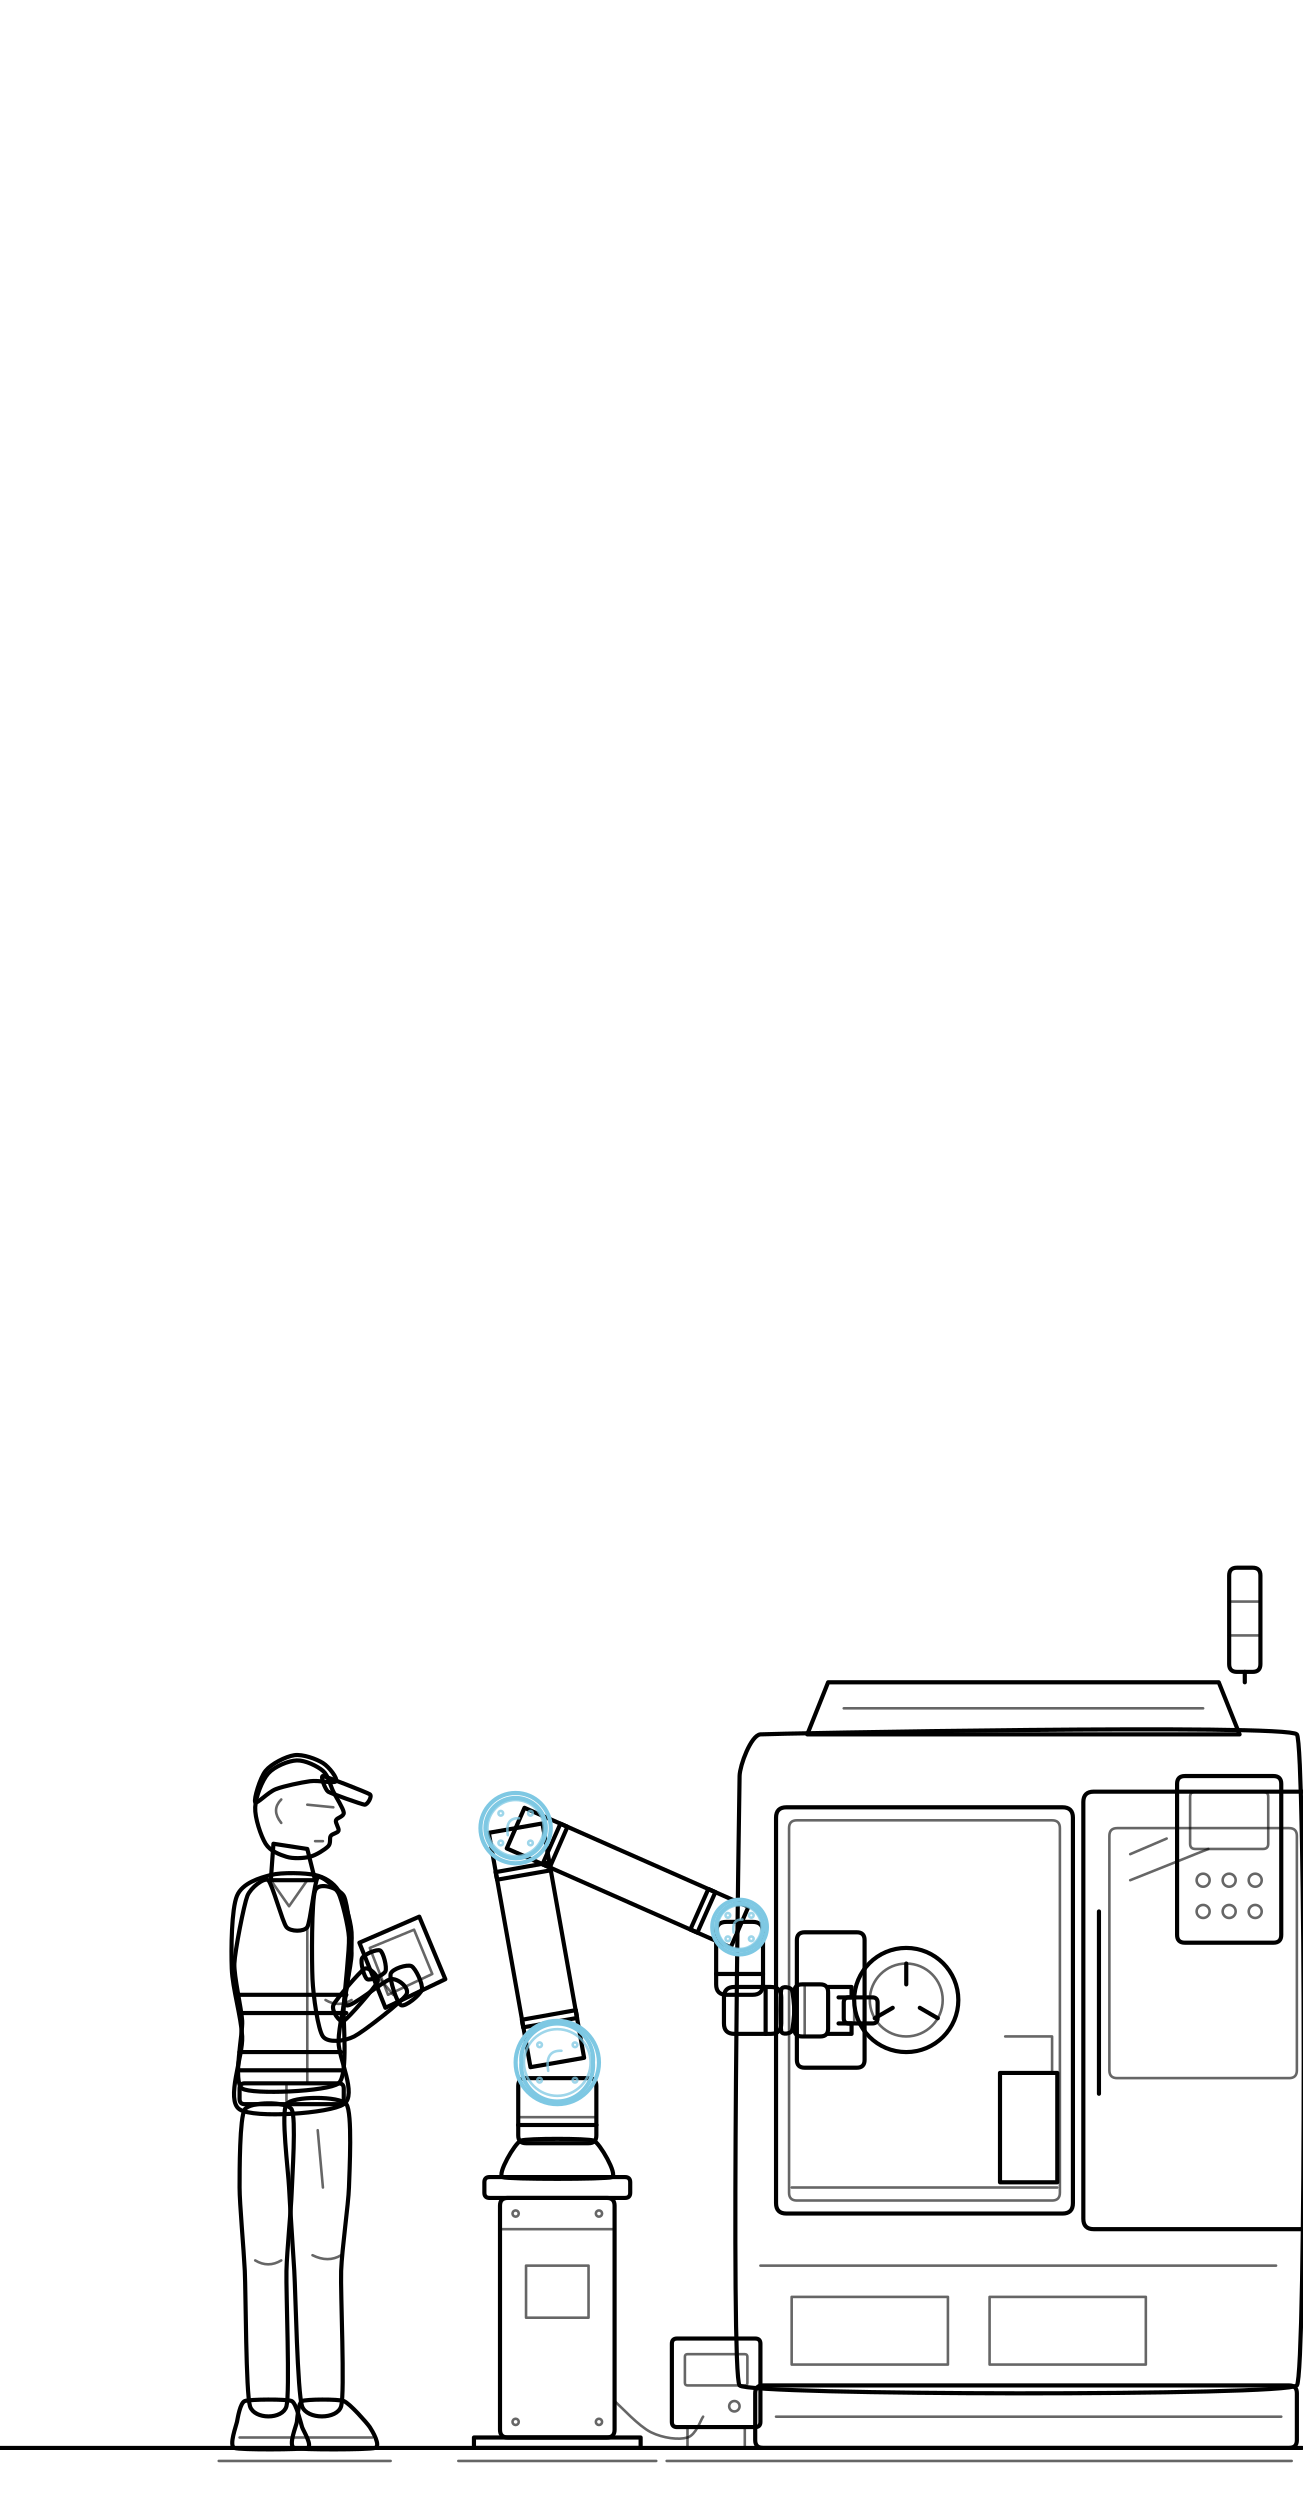
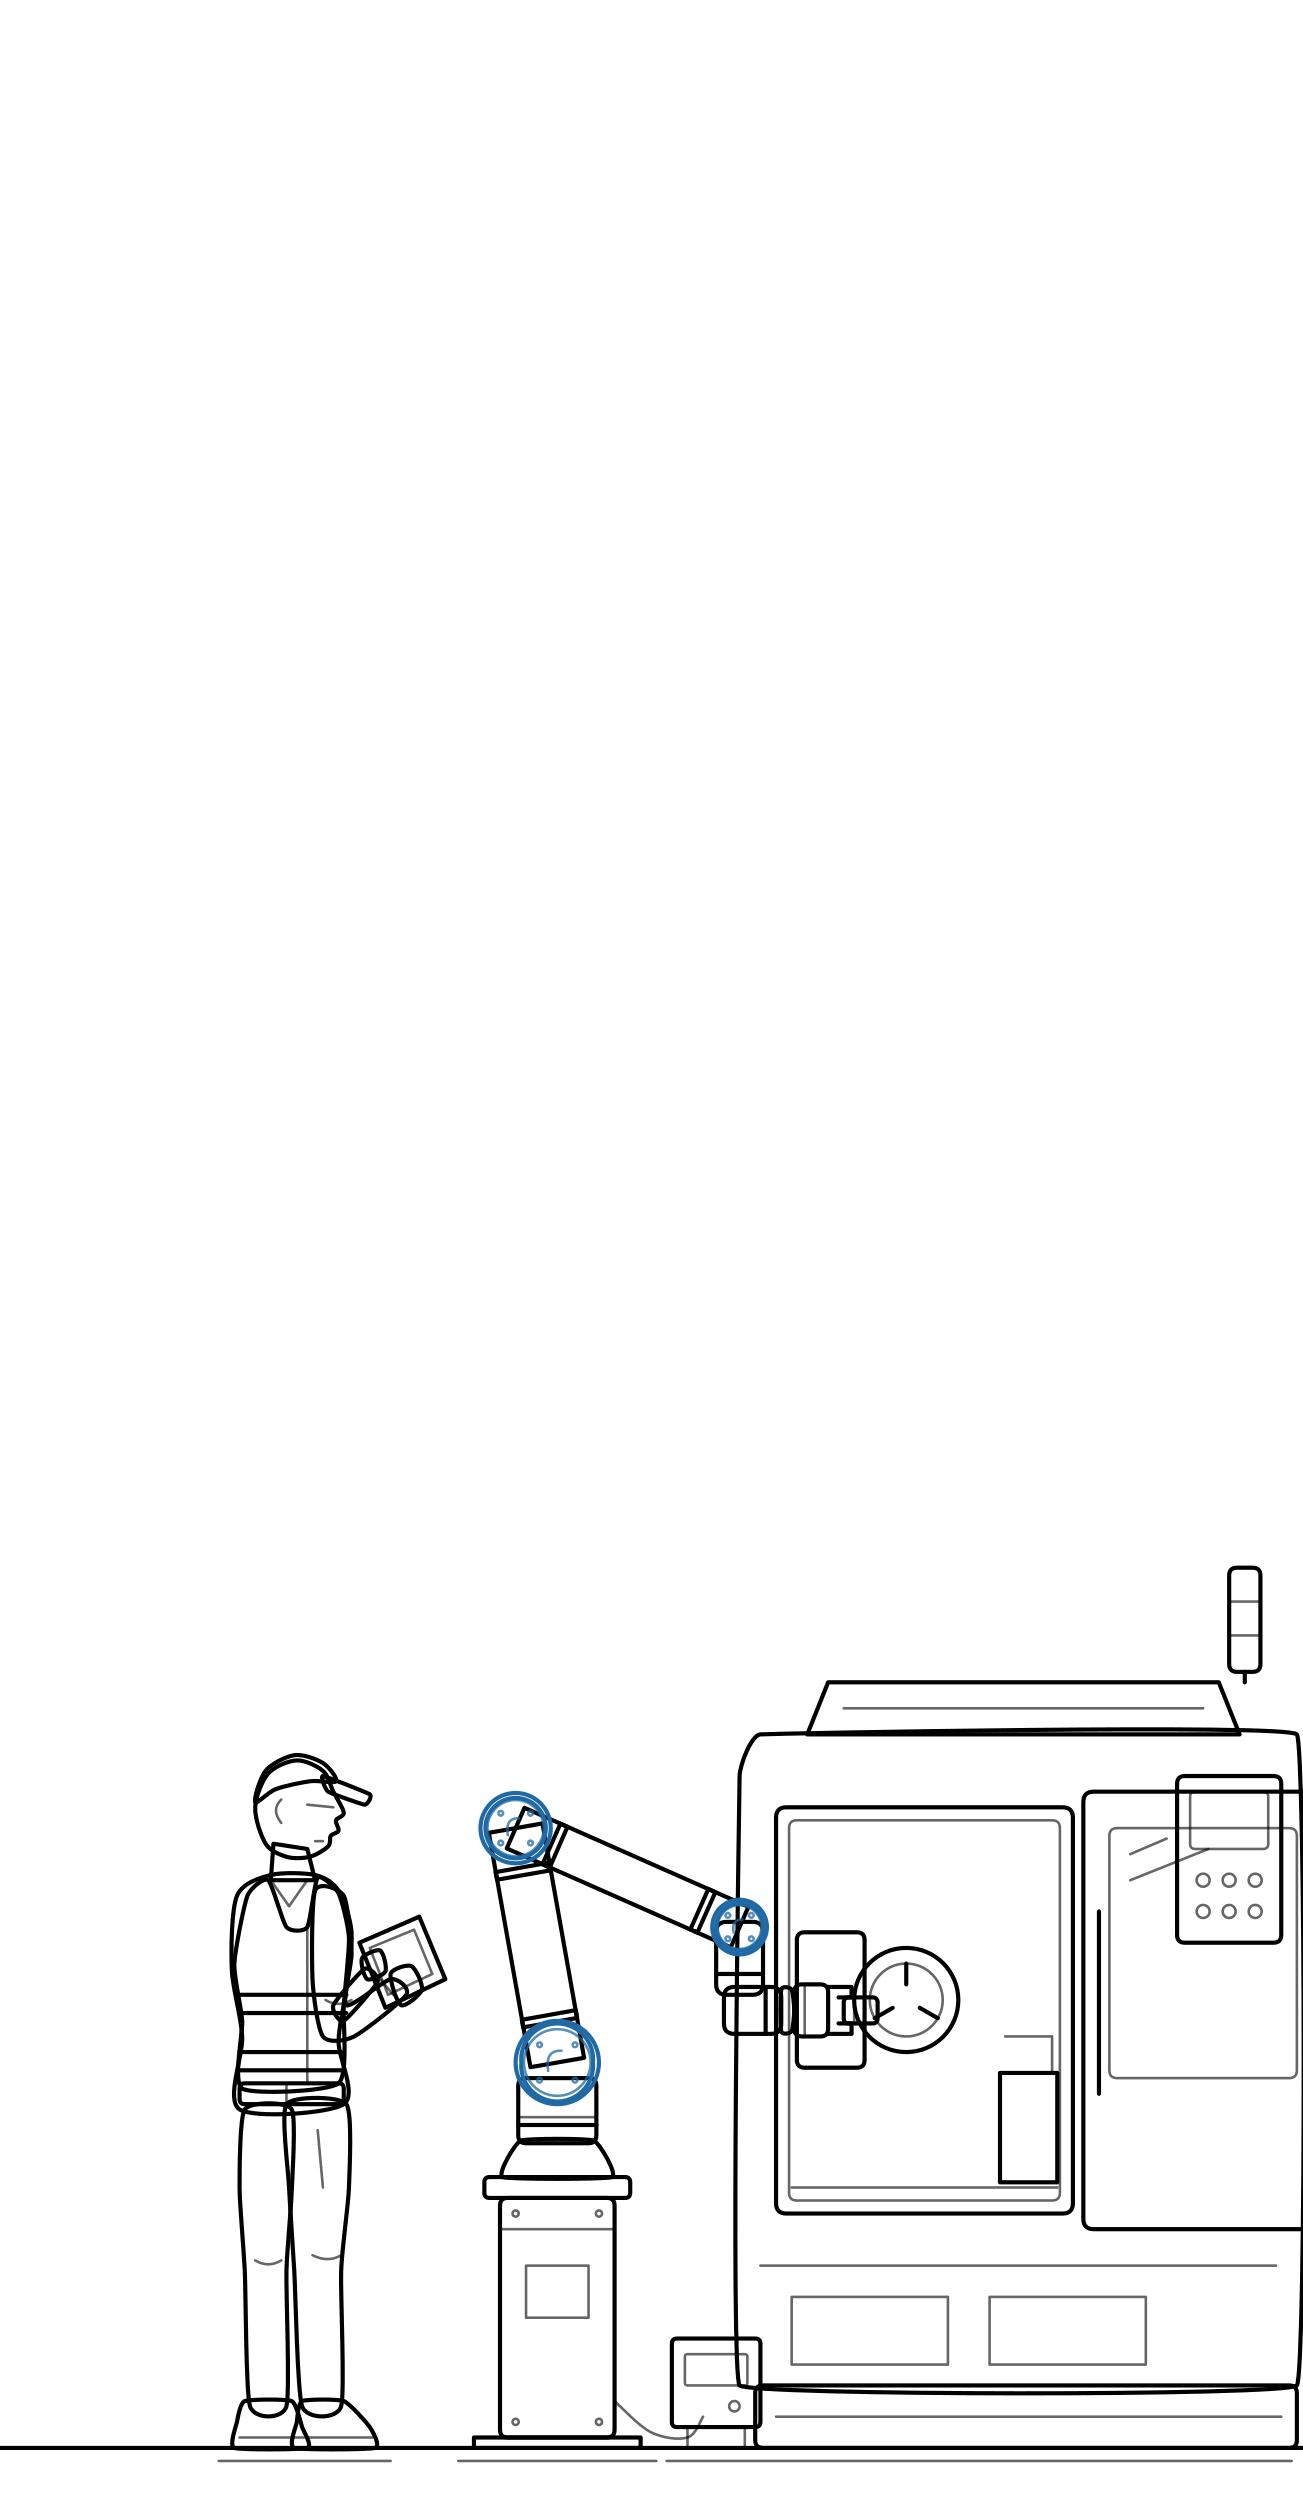
<svg xmlns="http://www.w3.org/2000/svg" viewBox="0 30 500 960" fill="none" stroke="currentColor" stroke-linecap="round" stroke-linejoin="round">
  <path stroke-width="1.6" d="M0 970H500" />
  <path stroke-width="1" opacity=".6" d="M84 975H150M176 975H252M256 975H296M288 975H496" />
  <path class="occ" stroke-width="1.6" d="M293 946H495Q498 946 498 949V967Q498 970 495 970H293Q290 970 290 967V949Q290 946 293 946Z" />
  <path stroke-width="1" opacity=".6" d="M298 958H492" />
  <path class="occ" stroke-width="1.6" d="M284.0 946.0C280.4 942.1 283.9 716.2 284.0 712.0C284.1 707.8 288.4 696.3 292.0 696.0C295.6 695.7 494.6 691.8 498.0 696.0C501.4 700.2 501.6 941.8 498.0 946.0C494.4 950.2 287.6 949.9 284.0 946.0Z" />
  <path class="occ" stroke-width="1.6" d="M310.0 696.0L318.0 676.0L468.0 676.0L476.0 696.0Z" />
  <path stroke-width="1" opacity=".6" d="M324 686H462" />
  <path class="occ" stroke-width="1.6" d="M302 724H408Q412 724 412 728V876Q412 880 408 880H302Q298 880 298 876V728Q298 724 302 724Z" />
  <path stroke-width="1" opacity=".6" d="M306 729H404Q407 729 407 732V872Q407 875 404 875H306Q303 875 303 872V732Q303 729 306 729Z" />
  <path class="occ" stroke-width="1.6" d="M309 772H329Q332 772 332 775V821Q332 824 329 824H309Q306 824 306 821V775Q306 772 309 772Z" />
  <path class="occ" stroke-width="1.6" d="M328.0 798.0a20.0 20.0 0 1 0 40.0 0a20.0 20.0 0 1 0 -40.0 0" />
  <path stroke-width="1" opacity=".6" d="M334.0 798.0a14.0 14.0 0 1 0 28.0 0a14.0 14.0 0 1 0 -28.0 0" />
  <path stroke-width="1.6" d="M348.0 792.0L348.0 784.0" />
  <path stroke-width="1.6" d="M342.8 801.0L335.9 805.0" />
  <path stroke-width="1.6" d="M353.2 801.0L360.1 805.0" />
  <path class="occ" stroke-width="1.6" d="M384.0 826.0L406.0 826.0L406.0 868.0L384.0 868.0Z" />
  <path stroke-width="1" opacity=".6" d="M386 812h18v14M304 870H406" />
  <path class="occ" stroke-width="1.6" d="M420 718H504Q508 718 508 722V882Q508 886 504 886H420Q416 886 416 882V722Q416 718 420 718Z" />
  <path stroke-width="1" opacity=".6" d="M429 732H495Q498 732 498 735V825Q498 828 495 828H429Q426 828 426 825V735Q426 732 429 732ZM434 742l14 -6M434 752l30 -12" />
  <path stroke-width="1.6" d="M422 764V834" />
  <path class="occ" stroke-width="1.6" d="M455 712H489Q492 712 492 715V773Q492 776 489 776H455Q452 776 452 773V715Q452 712 455 712Z" />
  <path stroke-width="1" opacity=".6" d="M459 718H485Q487 718 487 720V738Q487 740 485 740H459Q457 740 457 738V720Q457 718 459 718Z" />
  <path stroke-width="1" opacity=".6" d="M459.5 752.0a2.5 2.5 0 1 0 5.0 0a2.5 2.5 0 1 0 -5.0 0" />
  <path stroke-width="1" opacity=".6" d="M459.5 764.0a2.5 2.5 0 1 0 5.0 0a2.5 2.5 0 1 0 -5.0 0" />
  <path stroke-width="1" opacity=".6" d="M469.5 752.0a2.5 2.5 0 1 0 5.0 0a2.5 2.5 0 1 0 -5.0 0" />
  <path stroke-width="1" opacity=".6" d="M469.5 764.0a2.5 2.5 0 1 0 5.0 0a2.5 2.5 0 1 0 -5.0 0" />
  <path stroke-width="1" opacity=".6" d="M479.5 752.0a2.5 2.5 0 1 0 5.0 0a2.5 2.5 0 1 0 -5.0 0" />
  <path stroke-width="1" opacity=".6" d="M479.5 764.0a2.5 2.5 0 1 0 5.0 0a2.5 2.5 0 1 0 -5.0 0" />
  <path stroke-width="1" opacity=".6" d="M292 900H490M304 912h60v26h-60zM380 912h60v26h-60z" />
  <path class="occ" stroke-width="1.6" d="M475 632H481Q484 632 484 635V669Q484 672 481 672H475Q472 672 472 669V635Q472 632 475 632Z" />
  <path stroke-width="1" opacity=".6" d="M472 645h12M472 658h12" />
  <path stroke-width="1.6" d="M478 672V676" />
  <path class="occ" stroke-width="1.6" d="M182.0 966.0L246.0 966.0L246.0 970.0L182.0 970.0Z" />
  <path class="occ" stroke-width="1.6" d="M195 874H233Q236 874 236 877V963Q236 966 233 966H195Q192 966 192 963V877Q192 874 195 874Z" />
  <path stroke-width="1" opacity=".6" d="M192 886H236M202 900h24v20h-24z" />
  <path stroke-width="1" opacity=".6" d="M196.8 880.0a1.2 1.2 0 1 0 2.4 0a1.2 1.2 0 1 0 -2.4 0M196.8 960.0a1.2 1.2 0 1 0 2.4 0a1.2 1.2 0 1 0 -2.4 0M228.8 880.0a1.2 1.2 0 1 0 2.4 0a1.2 1.2 0 1 0 -2.4 0M228.8 960.0a1.2 1.2 0 1 0 2.4 0a1.2 1.2 0 1 0 -2.4 0" />
  <path class="occ" stroke-width="1.6" d="M188 866H240Q242 866 242 868V872Q242 874 240 874H188Q186 874 186 872V868Q186 866 188 866Z" />
  <path class="occ" stroke-width="1.6" d="M193.0 866.0C190.7 865.1 197.7 852.9 200.0 852.0C202.3 851.1 225.7 851.1 228.0 852.0C230.3 852.9 237.3 865.1 235.0 866.0C232.7 866.9 195.3 866.9 193.0 866.0Z" />
  <path class="occ" stroke-width="1.6" d="M202 828H226Q229 828 229 831V850Q229 853 226 853H202Q199 853 199 850V831Q199 828 202 828Z" />
  <path stroke-width="1.6" d="M199 846H229" />
  <path stroke-width="1" opacity=".6" d="M199 843H229" />
  <path class="occ" stroke-width="1.6" d="M224.3 820.2L208.3 730.2L187.7 733.8L203.7 823.8Z" />
  <path stroke-width="1.6" d="M221.6 804.9L221.1 801.9L200.4 805.6L200.9 808.5ZM211.5 748.2L211.0 745.2L190.3 748.9L190.9 751.8Z" />
  <path class="occ" stroke-width="1.6" d="M194.6 739.8L280.6 777.8L287.4 762.2L201.4 724.2Z" />
  <path stroke-width="1.6" d="M208.3 745.9L211.1 747.1L217.9 731.5L215.2 730.3ZM265.1 770.9L267.8 772.1L274.7 756.6L272.0 755.4Z" />
-   <path class="occ" stroke="#7EC8E3" stroke-width="1.6" d="M198.0 822.0a16.0 16.0 0 1 0 32.0 0a16.0 16.0 0 1 0 -32.0 0" />
-   <path stroke="#7EC8E3" stroke-width="1.6" d="M200.2 822.0a13.8 13.8 0 1 0 27.5 0a13.8 13.8 0 1 0 -27.5 0" />
-   <path stroke="#7EC8E3" stroke-width="1" opacity=".75" d="M201.2 822.0a12.8 12.8 0 1 0 25.6 0a12.8 12.8 0 1 0 -25.6 0" />
-   <path stroke="#7EC8E3" stroke-width="1" opacity=".75" d="M219.9 828.8a0.9 0.9 0 1 0 1.8 0a0.9 0.9 0 1 0 -1.8 0" />
-   <path stroke="#7EC8E3" stroke-width="1" opacity=".75" d="M206.3 828.8a0.9 0.9 0 1 0 1.8 0a0.9 0.9 0 1 0 -1.8 0" />
-   <path stroke="#7EC8E3" stroke-width="1" opacity=".75" d="M206.3 815.2a0.9 0.9 0 1 0 1.8 0a0.9 0.9 0 1 0 -1.8 0" />
-   <path stroke="#7EC8E3" stroke-width="1" opacity=".75" d="M219.9 815.2a0.9 0.9 0 1 0 1.8 0a0.9 0.9 0 1 0 -1.8 0" />
-   <path stroke="#7EC8E3" stroke-width="1" opacity=".75" d="M210.5 825.2Q209.2 817.2 215.6 817.5" />
-   <path class="occ" stroke="#7EC8E3" stroke-width="1.6" d="M184.5 732.0a13.5 13.5 0 1 0 27.0 0a13.5 13.5 0 1 0 -27.0 0" />
-   <path stroke="#7EC8E3" stroke-width="1.6" d="M186.4 732.0a11.6 11.6 0 1 0 23.2 0a11.6 11.6 0 1 0 -23.2 0" />
-   <path stroke="#7EC8E3" stroke-width="1" opacity=".75" d="M187.2 732.0a10.8 10.8 0 1 0 21.6 0a10.8 10.8 0 1 0 -21.6 0" />
-   <path stroke="#7EC8E3" stroke-width="1" opacity=".75" d="M202.8 737.7a0.9 0.9 0 1 0 1.8 0a0.9 0.9 0 1 0 -1.8 0" />
-   <path stroke="#7EC8E3" stroke-width="1" opacity=".75" d="M191.4 737.7a0.9 0.9 0 1 0 1.8 0a0.9 0.9 0 1 0 -1.8 0" />
-   <path stroke="#7EC8E3" stroke-width="1" opacity=".75" d="M191.4 726.3a0.9 0.9 0 1 0 1.8 0a0.9 0.9 0 1 0 -1.8 0" />
-   <path stroke="#7EC8E3" stroke-width="1" opacity=".75" d="M202.8 726.3a0.9 0.9 0 1 0 1.8 0a0.9 0.9 0 1 0 -1.8 0" />
-   <path stroke="#7EC8E3" stroke-width="1" opacity=".75" d="M195.0 734.7Q193.9 728.0 199.3 728.2" />
+   <path class="occ" stroke="#1F6AA5" stroke-width="1.6" d="M198.0 822.0a16.0 16.0 0 1 0 32.0 0a16.0 16.0 0 1 0 -32.0 0" />
+   <path stroke="#1F6AA5" stroke-width="1.6" d="M200.2 822.0a13.8 13.8 0 1 0 27.5 0a13.8 13.8 0 1 0 -27.5 0" />
+   <path stroke="#1F6AA5" stroke-width="1" opacity=".75" d="M201.2 822.0a12.8 12.8 0 1 0 25.6 0a12.8 12.8 0 1 0 -25.6 0" />
+   <path stroke="#1F6AA5" stroke-width="1" opacity=".75" d="M219.9 828.8a0.9 0.9 0 1 0 1.8 0a0.9 0.9 0 1 0 -1.8 0" />
+   <path stroke="#1F6AA5" stroke-width="1" opacity=".75" d="M206.3 828.8a0.9 0.9 0 1 0 1.8 0a0.9 0.9 0 1 0 -1.8 0" />
+   <path stroke="#1F6AA5" stroke-width="1" opacity=".75" d="M206.3 815.2a0.9 0.9 0 1 0 1.8 0a0.9 0.9 0 1 0 -1.8 0" />
+   <path stroke="#1F6AA5" stroke-width="1" opacity=".75" d="M219.9 815.2a0.9 0.9 0 1 0 1.8 0a0.9 0.9 0 1 0 -1.8 0" />
+   <path stroke="#1F6AA5" stroke-width="1" opacity=".75" d="M210.5 825.2Q209.2 817.2 215.6 817.5" />
+   <path class="occ" stroke="#1F6AA5" stroke-width="1.6" d="M184.5 732.0a13.5 13.5 0 1 0 27.0 0a13.5 13.5 0 1 0 -27.0 0" />
+   <path stroke="#1F6AA5" stroke-width="1.6" d="M186.4 732.0a11.6 11.6 0 1 0 23.2 0a11.6 11.6 0 1 0 -23.2 0" />
+   <path stroke="#1F6AA5" stroke-width="1" opacity=".75" d="M187.2 732.0a10.8 10.8 0 1 0 21.6 0a10.8 10.8 0 1 0 -21.6 0" />
+   <path stroke="#1F6AA5" stroke-width="1" opacity=".75" d="M202.8 737.7a0.9 0.9 0 1 0 1.8 0a0.9 0.9 0 1 0 -1.8 0" />
+   <path stroke="#1F6AA5" stroke-width="1" opacity=".75" d="M191.4 737.7a0.9 0.9 0 1 0 1.8 0a0.9 0.9 0 1 0 -1.8 0" />
+   <path stroke="#1F6AA5" stroke-width="1" opacity=".75" d="M191.4 726.3a0.9 0.9 0 1 0 1.8 0a0.9 0.9 0 1 0 -1.8 0" />
+   <path stroke="#1F6AA5" stroke-width="1" opacity=".75" d="M202.8 726.3a0.9 0.9 0 1 0 1.8 0a0.9 0.9 0 1 0 -1.8 0" />
+   <path stroke="#1F6AA5" stroke-width="1" opacity=".75" d="M195.0 734.7Q193.9 728.0 199.3 728.2" />
  <path class="occ" stroke-width="1.6" d="M279 768H289Q293 768 293 772V792Q293 796 289 796H279Q275 796 275 792V772Q275 768 279 768Z" />
  <path stroke-width="1.6" d="M275 788h18" />
-   <path class="occ" stroke="#7EC8E3" stroke-width="1.6" d="M273.5 770.0a10.5 10.5 0 1 0 21.0 0a10.5 10.5 0 1 0 -21.0 0" />
-   <path stroke="#7EC8E3" stroke-width="1.6" d="M275.0 770.0a9.0 9.0 0 1 0 18.1 0a9.0 9.0 0 1 0 -18.1 0" />
-   <path stroke="#7EC8E3" stroke-width="1" opacity=".75" d="M275.6 770.0a8.4 8.4 0 1 0 16.8 0a8.4 8.4 0 1 0 -16.8 0" />
-   <path stroke="#7EC8E3" stroke-width="1" opacity=".75" d="M287.6 774.5a0.9 0.9 0 1 0 1.8 0a0.9 0.9 0 1 0 -1.8 0" />
-   <path stroke="#7EC8E3" stroke-width="1" opacity=".75" d="M278.6 774.5a0.9 0.9 0 1 0 1.8 0a0.9 0.9 0 1 0 -1.8 0" />
-   <path stroke="#7EC8E3" stroke-width="1" opacity=".75" d="M278.6 765.5a0.9 0.9 0 1 0 1.8 0a0.9 0.9 0 1 0 -1.8 0" />
-   <path stroke="#7EC8E3" stroke-width="1" opacity=".75" d="M287.6 765.5a0.9 0.9 0 1 0 1.8 0a0.9 0.9 0 1 0 -1.8 0" />
-   <path stroke="#7EC8E3" stroke-width="1" opacity=".75" d="M281.7 772.1Q280.9 766.9 285.1 767.1" />
+   <path class="occ" stroke="#1F6AA5" stroke-width="1.6" d="M273.5 770.0a10.5 10.5 0 1 0 21.0 0a10.5 10.5 0 1 0 -21.0 0" />
+   <path stroke="#1F6AA5" stroke-width="1.6" d="M275.0 770.0a9.0 9.0 0 1 0 18.1 0a9.0 9.0 0 1 0 -18.1 0" />
+   <path stroke="#1F6AA5" stroke-width="1" opacity=".75" d="M275.6 770.0a8.4 8.4 0 1 0 16.8 0a8.4 8.4 0 1 0 -16.8 0" />
+   <path stroke="#1F6AA5" stroke-width="1" opacity=".75" d="M287.6 774.5a0.9 0.9 0 1 0 1.8 0a0.9 0.9 0 1 0 -1.8 0" />
+   <path stroke="#1F6AA5" stroke-width="1" opacity=".75" d="M278.6 774.5a0.9 0.9 0 1 0 1.8 0a0.9 0.9 0 1 0 -1.8 0" />
+   <path stroke="#1F6AA5" stroke-width="1" opacity=".75" d="M278.6 765.5a0.9 0.9 0 1 0 1.8 0a0.9 0.9 0 1 0 -1.8 0" />
+   <path stroke="#1F6AA5" stroke-width="1" opacity=".75" d="M287.6 765.5a0.9 0.9 0 1 0 1.8 0a0.9 0.9 0 1 0 -1.8 0" />
+   <path stroke="#1F6AA5" stroke-width="1" opacity=".75" d="M281.7 772.1Q280.9 766.9 285.1 767.1" />
  <path class="occ" stroke-width="1.6" d="M282 793H296Q300 793 300 797V807Q300 811 296 811H282Q278 811 278 807V797Q278 793 282 793Z" />
  <path stroke-width="1.6" d="M294 793v18" />
  <path class="occ" stroke-width="1.6" d="M300.0 794.0C300.4 792.4 303.5 793.2 304.0 794.0C304.5 794.8 305.0 800.4 305.0 802.0C305.0 803.6 304.5 809.2 304.0 810.0C303.5 810.8 300.4 811.6 300.0 810.0C299.6 808.4 299.6 795.6 300.0 794.0Z" />
  <path class="occ" stroke-width="1.6" d="M308 792H315Q318 792 318 795V809Q318 812 315 812H308Q305 812 305 809V795Q305 792 308 792Z" />
  <path stroke-width="1" opacity=".6" d="M309 792v20" />
  <path stroke-width="1.6" d="M318 793h9v4h-5M318 811h9v-4h-5" />
  <path class="occ" stroke-width="1.6" d="M326 797H335Q337 797 337 799V805Q337 807 335 807H326Q324 807 324 805V799Q324 797 326 797Z" />
  <path stroke-width="1" opacity=".6" d="M328 797v10M332 797v10" />
  <path stroke-width="1" opacity=".6" d="M236.0 952.0C238.3 954.0 245.3 961.7 250.0 964.0C254.7 966.3 260.7 967.0 264.0 966.0C267.3 965.0 269.0 959.3 270.0 958.0" />
  <path class="occ" stroke-width="1.6" d="M260 928H290Q292 928 292 930V960Q292 962 290 962H260Q258 962 258 960V930Q258 928 260 928Z" />
  <path stroke-width="1" opacity=".6" d="M264 934H286Q287 934 287 935V945Q287 946 286 946H264Q263 946 263 945V935Q263 934 264 934ZM264 962v8M286 962v8M280.0 954.0a2.0 2.0 0 1 0 4.0 0a2.0 2.0 0 1 0 -4.0 0" />
  <path class="occ" stroke-width="1.6" d="M94.0 840.0C96.0 837.0 110.2 836.8 112.0 840.0C113.8 843.2 112.2 865.8 112.0 872.0C111.8 878.2 110.2 893.8 110.0 902.0C109.8 910.2 111.4 948.8 110.0 954.0C108.6 959.2 97.6 959.2 96.0 954.0C94.4 948.8 94.4 910.4 94.0 902.0C93.6 893.6 92.0 876.2 92.0 870.0C92.0 863.8 92.0 843.0 94.0 840.0Z" />
  <path class="occ" stroke-width="1.6" d="M110.0 838.0C112.2 834.8 130.6 834.8 133.0 838.0C135.4 841.2 134.2 863.6 134.0 870.0C133.8 876.4 131.3 893.6 131.0 902.0C130.7 910.4 132.5 948.8 131.0 954.0C129.5 959.2 117.8 959.2 116.0 954.0C114.2 948.8 113.5 910.4 113.0 902.0C112.5 893.6 111.3 876.4 111.0 870.0C110.7 863.6 107.8 841.2 110.0 838.0Z" />
  <path stroke-width="1" opacity=".6" d="M120 896q6 3 11 0M98 898q5 3 10 0M122 848l2 22" />
  <path class="occ" stroke-width="1.6" d="M94.0 952.0C95.8 951.3 110.2 951.2 112.0 952.0C113.8 952.8 115.5 960.5 116.0 962.0C116.5 963.5 120.2 969.3 118.0 970.0C115.8 970.7 92.2 970.8 90.0 970.0C87.8 969.2 90.7 961.5 91.0 960.0C91.3 958.5 92.2 952.7 94.0 952.0Z" />
  <path class="occ" stroke-width="1.6" d="M116.0 952.0C117.5 951.3 129.8 951.2 132.0 952.0C134.2 952.8 141.0 960.5 142.0 962.0C143.0 963.5 146.4 969.3 144.0 970.0C141.6 970.7 115.5 970.8 113.0 970.0C110.5 969.2 113.8 961.5 114.0 960.0C114.2 958.5 114.5 952.7 116.0 952.0Z" />
  <path stroke-width="1" opacity=".6" d="M92 966h24M115 966h28" />
  <path class="occ" stroke-width="1.6" d="M91.0 758.0C93.1 753.0 99.8 751.1 104.0 750.0C108.2 748.9 117.4 749.2 121.0 750.0C124.6 750.8 128.0 752.9 130.0 756.0C132.0 759.1 134.6 766.7 135.0 772.0C135.4 777.3 133.7 788.1 133.0 794.0C132.3 799.9 130.1 807.8 130.0 814.0C129.9 820.2 137.3 834.4 132.0 838.0C126.7 841.6 97.5 843.6 92.0 840.0C86.5 836.4 93.4 819.6 93.0 812.0C92.6 804.4 89.3 793.6 89.0 786.0C88.7 778.4 88.9 763.0 91.0 758.0Z" />
  <path class="occ" stroke-width="1.6" d="M95.0 758.0C96.3 754.8 101.5 750.8 103.0 752.0C104.5 753.2 108.5 768.2 110.0 770.0C111.5 771.8 116.8 771.9 118.0 770.0C119.2 768.1 120.8 752.3 122.0 751.0C123.2 749.7 128.8 754.7 130.0 757.0C131.2 759.3 133.8 769.7 134.0 774.0C134.2 778.3 132.4 794.4 132.0 800.0C131.6 805.6 133.9 826.8 130.0 830.0C126.1 833.2 96.7 834.4 93.0 832.0C89.3 829.6 93.3 810.8 93.0 806.0C92.7 801.2 89.8 788.8 90.0 784.0C90.2 779.2 93.7 761.2 95.0 758.0Z" />
  <path stroke-width="1.6" d="M92 796H133M92 803H133M92 818H131M92 825H131" />
  <path stroke-width="1" opacity=".6" d="M118 770V830M104 752l7 10l7 -10" />
  <path class="occ" stroke-width="1.6" d="M94 830H130Q132 830 132 832V836Q132 838 130 838H94Q92 838 92 836V832Q92 830 94 830Z" />
  <path stroke-width="1" opacity=".6" d="M110 830v8" />
  <path class="occ" stroke-width="1.6" d="M128.0 800.0C128.8 798.0 138.3 786.9 140.0 786.0C141.7 785.1 145.8 789.0 145.0 791.0C144.2 793.0 133.7 805.1 132.0 806.0C130.3 806.9 127.2 802.0 128.0 800.0Z" />
  <path class="occ" stroke-width="1.6" d="M138.0 776.0L161.0 766.0L171.0 790.0L148.0 801.0Z" />
  <path stroke-width="1" opacity=".6" d="M142.0 778.0L159.0 771.0L166.0 788.0L149.0 796.0Z" />
  <path class="occ" stroke-width="1.6" d="M139.0 782.0C139.7 780.5 144.8 778.3 146.0 779.0C147.2 779.7 148.7 785.5 148.0 787.0C147.3 788.5 142.2 790.7 141.0 790.0C139.8 789.3 138.3 783.5 139.0 782.0Z" />
  <path class="occ" stroke-width="1.6" d="M121.0 756.0C122.4 752.3 130.4 755.2 132.0 758.0C133.6 760.8 134.9 775.1 135.0 780.0C135.1 784.9 131.2 798.8 133.0 800.0C134.8 801.2 147.3 790.5 150.0 790.0C152.7 789.5 157.6 793.4 156.0 796.0C154.4 798.6 139.7 810.1 136.0 812.0C132.3 813.9 125.9 814.6 124.0 812.0C122.1 809.4 120.3 796.5 120.0 790.0C119.7 783.5 119.6 759.7 121.0 756.0Z" />
  <path stroke-width="1" opacity=".6" d="M146 790l5 6M125 798q5 3 10 0" />
  <path class="occ" stroke-width="1.6" d="M150.0 788.0C150.5 786.0 156.4 784.2 158.0 785.0C159.6 785.8 162.5 792.0 162.0 794.0C161.5 796.0 155.6 800.8 154.0 800.0C152.4 799.2 149.5 790.0 150.0 788.0Z" />
  <path class="occ" stroke-width="1.6" d="M105.0 738.0L118.0 740.0L121.0 752.0L104.0 752.0Z" />
  <path class="occ" stroke-width="1.6" d="M102.0 738.0C100.2 735.1 97.8 728.0 98.0 724.0C98.2 720.0 100.6 713.7 103.0 711.0C105.4 708.3 110.8 706.1 114.0 706.0C117.2 705.9 121.9 708.2 124.0 710.0C126.1 711.8 126.8 715.6 128.0 718.0C129.2 720.4 131.8 724.4 132.0 726.0C132.2 727.6 129.3 728.0 129.0 729.0C128.7 730.0 130.3 732.1 130.0 733.0C129.7 733.9 127.6 734.1 127.0 735.0C126.4 735.9 127.2 737.8 126.0 739.0C124.8 740.2 121.4 742.4 119.0 743.0C116.6 743.6 112.5 743.8 110.0 743.0C107.5 742.2 103.8 740.9 102.0 738.0Z" />
  <path stroke-width="1" opacity=".6" d="M118 723l10 1M108 721q-4 4 0 9M124 737h-3" />
  <path class="occ" stroke-width="1.6" d="M98.0 722.0C97.4 721.0 99.8 712.7 102.0 710.0C104.2 707.3 109.7 704.5 113.0 704.0C116.3 703.5 121.6 705.5 124.0 707.0C126.4 708.5 129.8 713.0 129.0 714.0C128.2 715.0 122.5 713.5 119.0 714.0C115.5 714.5 109.2 715.8 106.0 717.0C102.8 718.2 98.6 723.0 98.0 722.0Z" />
  <path class="occ" stroke-width="1.6" d="M124.0 712.0C125.1 712.1 140.9 718.3 142.0 719.0C143.1 719.7 141.1 723.1 140.0 723.0C138.9 722.9 127.1 718.7 126.0 718.0C124.9 717.3 122.9 711.9 124.0 712.0Z" />
</svg>
